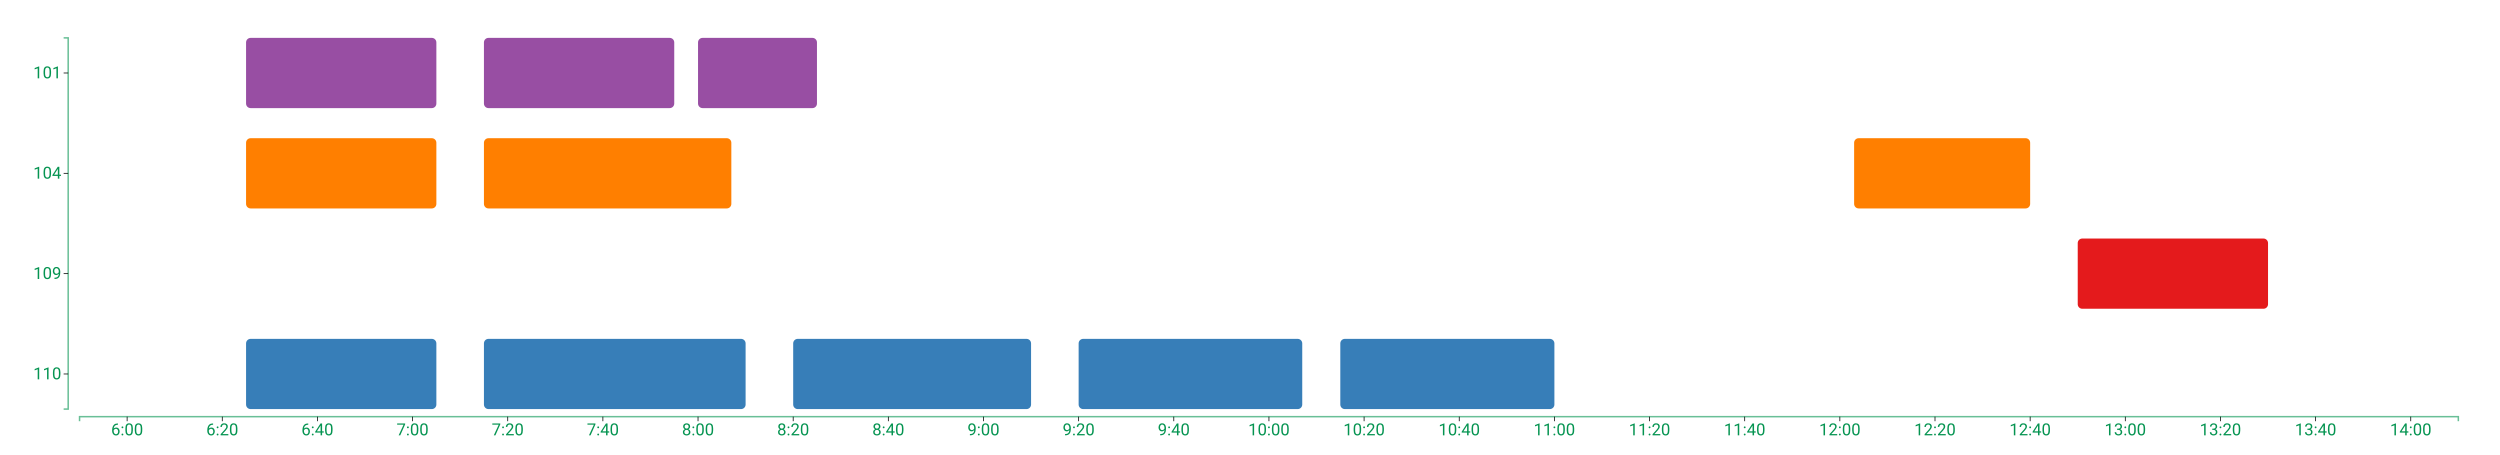
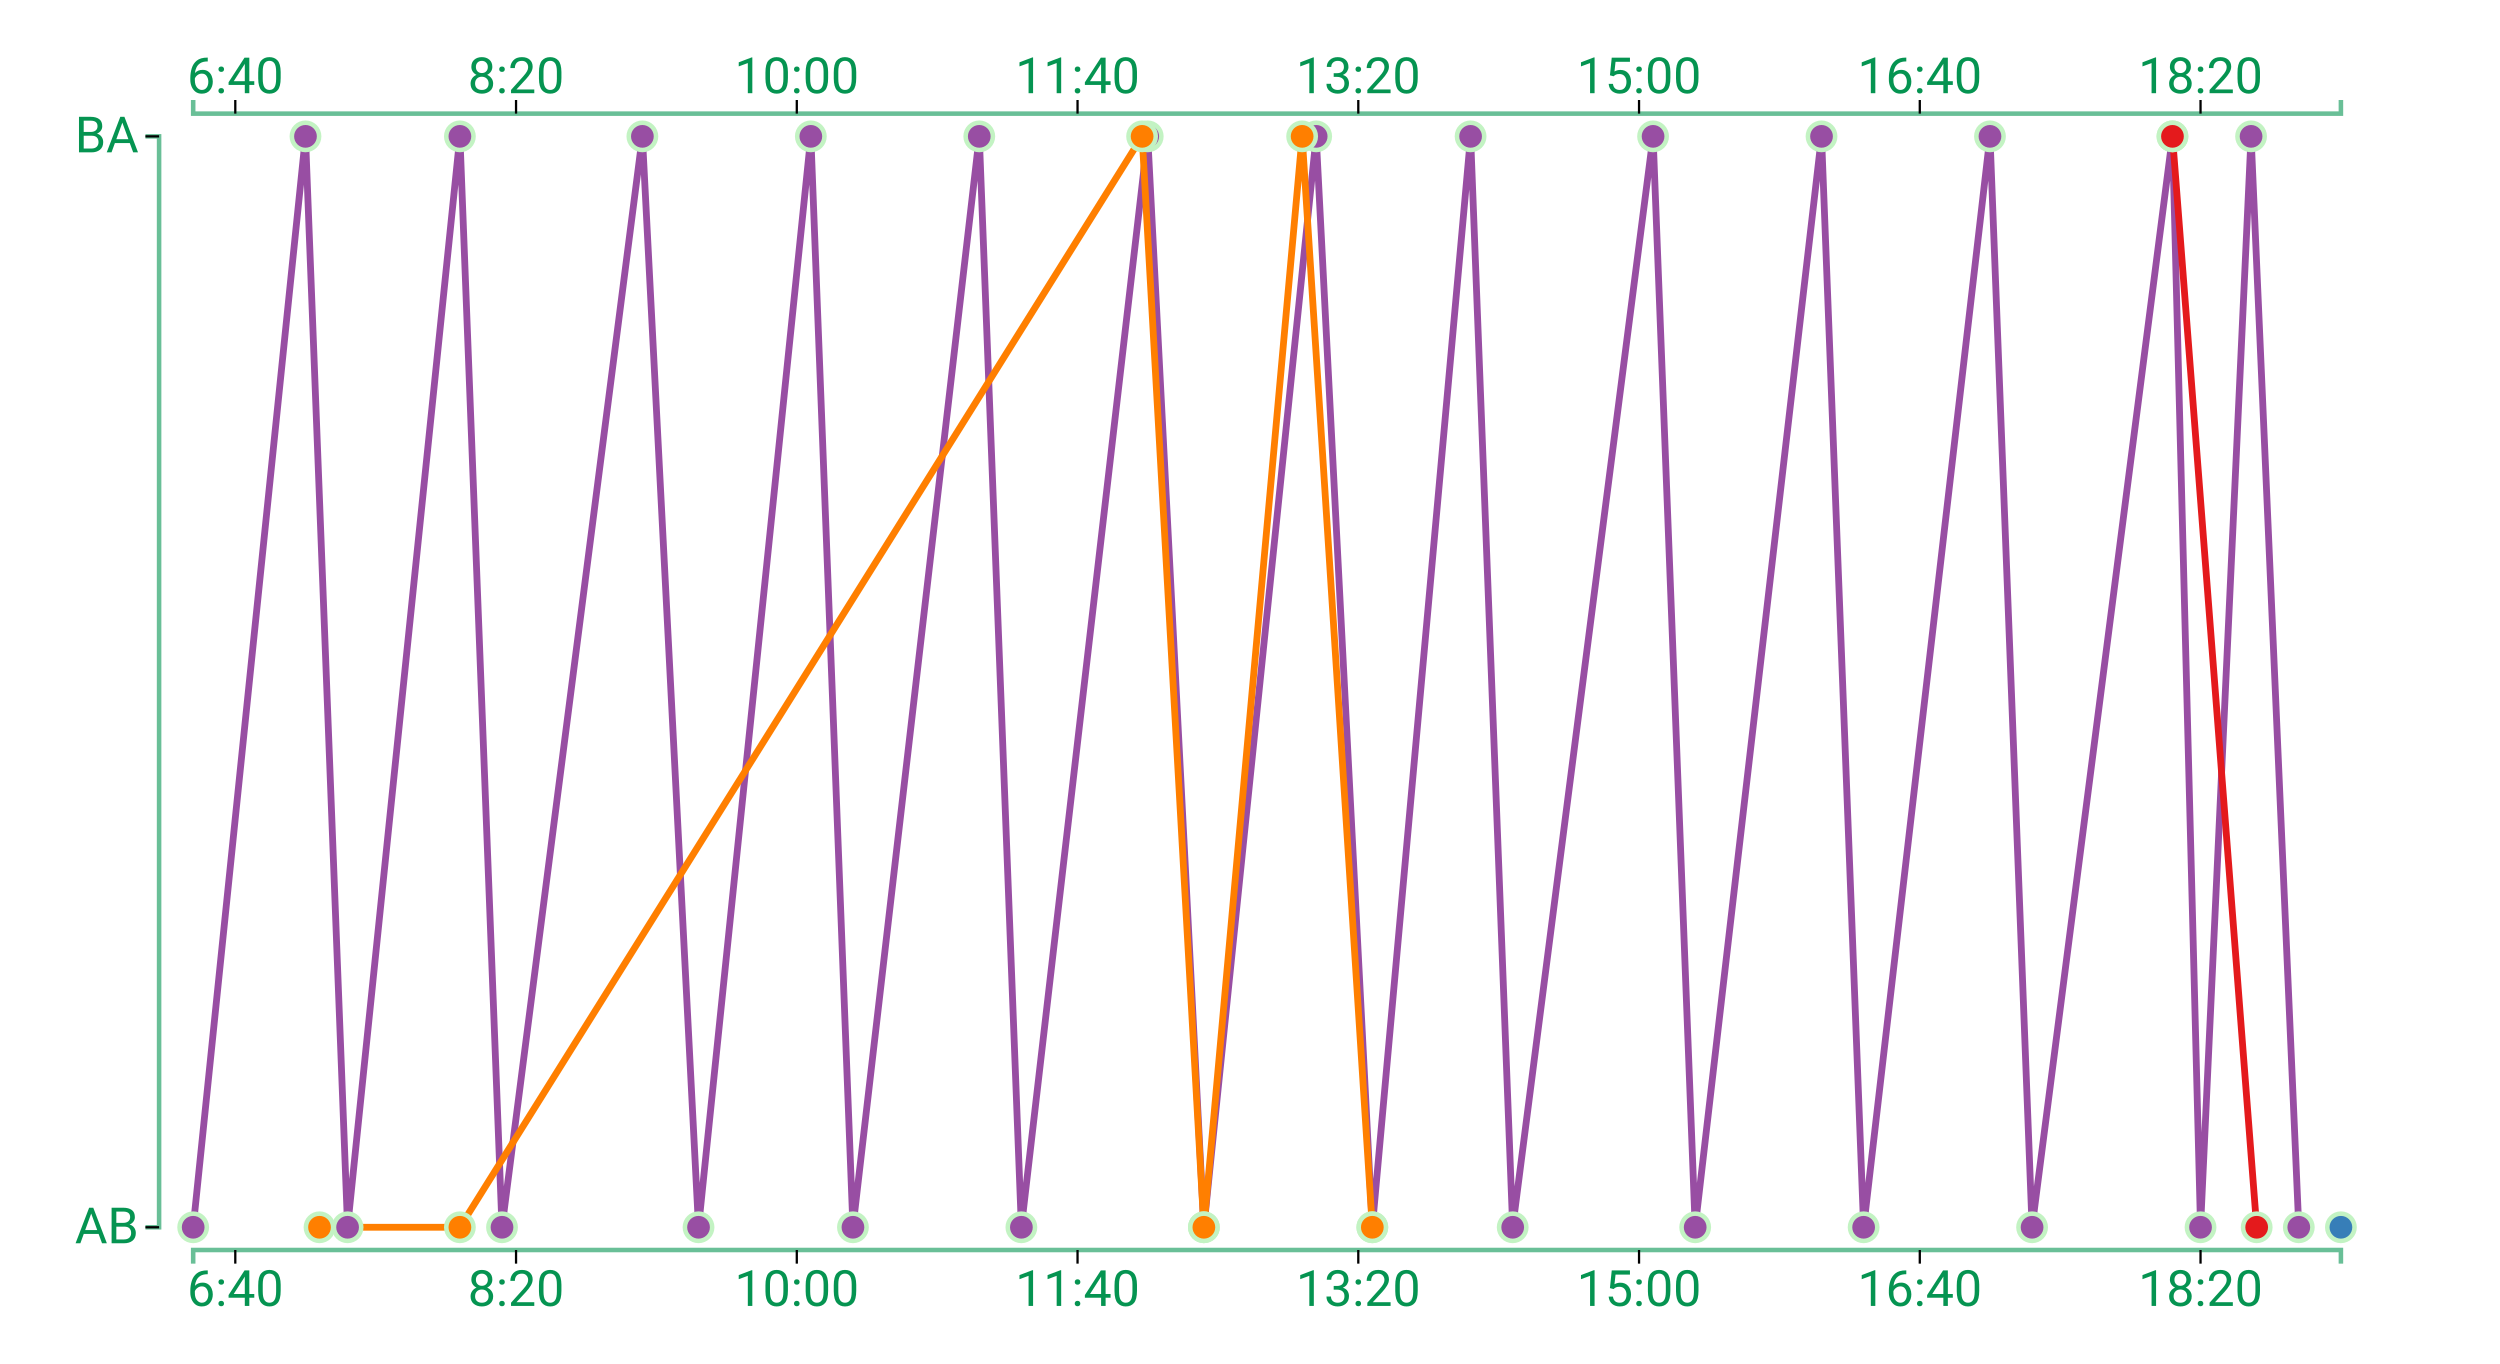
- <svg width="3300" height="600" class="svg-container">
-   <g transform="translate(90,50)">
-     <g transform="translate(0,500)" fill="none" font-size="10" font-family="sans-serif" text-anchor="middle">
-       <path class="domain" stroke="currentColor" d="M15,6V0H3155V6" stroke-width="2" opacity=".6" color="#059451" />
-       <g class="tick" opacity="1" transform="translate(77.8,0)">
-         <line stroke="currentColor" y2="6" />
-         <text fill="currentColor" y="9" dy="0.71em" font-size="22" font-family="Roboto" color="#059451">6:00</text>
-       </g>
-       <g class="tick" opacity="1" transform="translate(203.4,0)">
-         <line stroke="currentColor" y2="6" />
-         <text fill="currentColor" y="9" dy="0.71em" font-size="22" font-family="Roboto" color="#059451">6:20</text>
-       </g>
-       <g class="tick" opacity="1" transform="translate(329,0)">
+ <svg width="1100" height="600" class="svg-container">
+   <g transform="translate(70,60)">
+     <g transform="translate(0,490)" fill="none" font-size="10" font-family="sans-serif" text-anchor="middle">
+       <path class="domain" stroke="currentColor" d="M15,6V0H960V6" stroke-width="2" opacity=".6" color="#059451" />
+       <g class="tick" opacity="1" transform="translate(33.52941,0)">
        <line stroke="currentColor" y2="6" />
        <text fill="currentColor" y="9" dy="0.71em" font-size="22" font-family="Roboto" color="#059451">6:40</text>
      </g>
-       <g class="tick" opacity="1" transform="translate(454.6,0)">
-         <line stroke="currentColor" y2="6" />
-         <text fill="currentColor" y="9" dy="0.71em" font-size="22" font-family="Roboto" color="#059451">7:00</text>
-       </g>
-       <g class="tick" opacity="1" transform="translate(580.2,0)">
-         <line stroke="currentColor" y2="6" />
-         <text fill="currentColor" y="9" dy="0.71em" font-size="22" font-family="Roboto" color="#059451">7:20</text>
-       </g>
-       <g class="tick" opacity="1" transform="translate(705.8,0)">
-         <line stroke="currentColor" y2="6" />
-         <text fill="currentColor" y="9" dy="0.71em" font-size="22" font-family="Roboto" color="#059451">7:40</text>
-       </g>
-       <g class="tick" opacity="1" transform="translate(831.4,0)">
-         <line stroke="currentColor" y2="6" />
-         <text fill="currentColor" y="9" dy="0.71em" font-size="22" font-family="Roboto" color="#059451">8:00</text>
-       </g>
-       <g class="tick" opacity="1" transform="translate(957,0)">
+       <g class="tick" opacity="1" transform="translate(157.0588,0)">
        <line stroke="currentColor" y2="6" />
        <text fill="currentColor" y="9" dy="0.71em" font-size="22" font-family="Roboto" color="#059451">8:20</text>
      </g>
-       <g class="tick" opacity="1" transform="translate(1082.6,0)">
-         <line stroke="currentColor" y2="6" />
-         <text fill="currentColor" y="9" dy="0.71em" font-size="22" font-family="Roboto" color="#059451">8:40</text>
-       </g>
-       <g class="tick" opacity="1" transform="translate(1208.2,0)">
-         <line stroke="currentColor" y2="6" />
-         <text fill="currentColor" y="9" dy="0.71em" font-size="22" font-family="Roboto" color="#059451">9:00</text>
-       </g>
-       <g class="tick" opacity="1" transform="translate(1333.8,0)">
-         <line stroke="currentColor" y2="6" />
-         <text fill="currentColor" y="9" dy="0.71em" font-size="22" font-family="Roboto" color="#059451">9:20</text>
-       </g>
-       <g class="tick" opacity="1" transform="translate(1459.4,0)">
-         <line stroke="currentColor" y2="6" />
-         <text fill="currentColor" y="9" dy="0.71em" font-size="22" font-family="Roboto" color="#059451">9:40</text>
-       </g>
-       <g class="tick" opacity="1" transform="translate(1585,0)">
+       <g class="tick" opacity="1" transform="translate(280.5882,0)">
        <line stroke="currentColor" y2="6" />
        <text fill="currentColor" y="9" dy="0.71em" font-size="22" font-family="Roboto" color="#059451">10:00</text>
      </g>
-       <g class="tick" opacity="1" transform="translate(1710.6,0)">
-         <line stroke="currentColor" y2="6" />
-         <text fill="currentColor" y="9" dy="0.71em" font-size="22" font-family="Roboto" color="#059451">10:20</text>
-       </g>
-       <g class="tick" opacity="1" transform="translate(1836.2,0)">
-         <line stroke="currentColor" y2="6" />
-         <text fill="currentColor" y="9" dy="0.71em" font-size="22" font-family="Roboto" color="#059451">10:40</text>
-       </g>
-       <g class="tick" opacity="1" transform="translate(1961.8,0)">
-         <line stroke="currentColor" y2="6" />
-         <text fill="currentColor" y="9" dy="0.71em" font-size="22" font-family="Roboto" color="#059451">11:00</text>
-       </g>
-       <g class="tick" opacity="1" transform="translate(2087.4,0)">
-         <line stroke="currentColor" y2="6" />
-         <text fill="currentColor" y="9" dy="0.71em" font-size="22" font-family="Roboto" color="#059451">11:20</text>
-       </g>
-       <g class="tick" opacity="1" transform="translate(2213,0)">
+       <g class="tick" opacity="1" transform="translate(404.1176,0)">
        <line stroke="currentColor" y2="6" />
        <text fill="currentColor" y="9" dy="0.71em" font-size="22" font-family="Roboto" color="#059451">11:40</text>
      </g>
-       <g class="tick" opacity="1" transform="translate(2338.6,0)">
-         <line stroke="currentColor" y2="6" />
-         <text fill="currentColor" y="9" dy="0.71em" font-size="22" font-family="Roboto" color="#059451">12:00</text>
-       </g>
-       <g class="tick" opacity="1" transform="translate(2464.2,0)">
-         <line stroke="currentColor" y2="6" />
-         <text fill="currentColor" y="9" dy="0.71em" font-size="22" font-family="Roboto" color="#059451">12:20</text>
-       </g>
-       <g class="tick" opacity="1" transform="translate(2589.8,0)">
-         <line stroke="currentColor" y2="6" />
-         <text fill="currentColor" y="9" dy="0.71em" font-size="22" font-family="Roboto" color="#059451">12:40</text>
-       </g>
-       <g class="tick" opacity="1" transform="translate(2715.4,0)">
-         <line stroke="currentColor" y2="6" />
-         <text fill="currentColor" y="9" dy="0.71em" font-size="22" font-family="Roboto" color="#059451">13:00</text>
-       </g>
-       <g class="tick" opacity="1" transform="translate(2841,0)">
+       <g class="tick" opacity="1" transform="translate(527.6471,0)">
        <line stroke="currentColor" y2="6" />
        <text fill="currentColor" y="9" dy="0.71em" font-size="22" font-family="Roboto" color="#059451">13:20</text>
      </g>
-       <g class="tick" opacity="1" transform="translate(2966.6,0)">
+       <g class="tick" opacity="1" transform="translate(651.1765,0)">
        <line stroke="currentColor" y2="6" />
-         <text fill="currentColor" y="9" dy="0.71em" font-size="22" font-family="Roboto" color="#059451">13:40</text>
+         <text fill="currentColor" y="9" dy="0.71em" font-size="22" font-family="Roboto" color="#059451">15:00</text>
      </g>
-       <g class="tick" opacity="1" transform="translate(3092.2,0)">
+       <g class="tick" opacity="1" transform="translate(774.7059,0)">
        <line stroke="currentColor" y2="6" />
-         <text fill="currentColor" y="9" dy="0.71em" font-size="22" font-family="Roboto" color="#059451">14:00</text>
+         <text fill="currentColor" y="9" dy="0.71em" font-size="22" font-family="Roboto" color="#059451">16:40</text>
+       </g>
+       <g class="tick" opacity="1" transform="translate(898.2353,0)">
+         <line stroke="currentColor" y2="6" />
+         <text fill="currentColor" y="9" dy="0.71em" font-size="22" font-family="Roboto" color="#059451">18:20</text>
+       </g>
+     </g>
+     <g transform="translate(0,-10)" fill="none" font-size="10" font-family="sans-serif" text-anchor="middle">
+       <path class="domain" stroke="currentColor" d="M15,-6V0H960V-6" stroke-width="2" opacity=".6" color="#059451" />
+       <g class="tick" opacity="1" transform="translate(33.52941,0)">
+         <line stroke="currentColor" y2="-6" />
+         <text fill="currentColor" y="-9" dy="0em" font-size="22" font-family="Roboto" color="#059451">6:40</text>
+       </g>
+       <g class="tick" opacity="1" transform="translate(157.0588,0)">
+         <line stroke="currentColor" y2="-6" />
+         <text fill="currentColor" y="-9" dy="0em" font-size="22" font-family="Roboto" color="#059451">8:20</text>
+       </g>
+       <g class="tick" opacity="1" transform="translate(280.5882,0)">
+         <line stroke="currentColor" y2="-6" />
+         <text fill="currentColor" y="-9" dy="0em" font-size="22" font-family="Roboto" color="#059451">10:00</text>
+       </g>
+       <g class="tick" opacity="1" transform="translate(404.1176,0)">
+         <line stroke="currentColor" y2="-6" />
+         <text fill="currentColor" y="-9" dy="0em" font-size="22" font-family="Roboto" color="#059451">11:40</text>
+       </g>
+       <g class="tick" opacity="1" transform="translate(527.6471,0)">
+         <line stroke="currentColor" y2="-6" />
+         <text fill="currentColor" y="-9" dy="0em" font-size="22" font-family="Roboto" color="#059451">13:20</text>
+       </g>
+       <g class="tick" opacity="1" transform="translate(651.1765,0)">
+         <line stroke="currentColor" y2="-6" />
+         <text fill="currentColor" y="-9" dy="0em" font-size="22" font-family="Roboto" color="#059451">15:00</text>
+       </g>
+       <g class="tick" opacity="1" transform="translate(774.7059,0)">
+         <line stroke="currentColor" y2="-6" />
+         <text fill="currentColor" y="-9" dy="0em" font-size="22" font-family="Roboto" color="#059451">16:40</text>
+       </g>
+       <g class="tick" opacity="1" transform="translate(898.2353,0)">
+         <line stroke="currentColor" y2="-6" />
+         <text fill="currentColor" y="-9" dy="0em" font-size="22" font-family="Roboto" color="#059451">18:20</text>
      </g>
    </g>
    <g fill="none" font-size="10" font-family="sans-serif" text-anchor="end">
-       <path class="domain" stroke="currentColor" d="M-6,0H0V490H-6" stroke-width="2" opacity=".6" color="#059451" />
-       <g class="tick" opacity="1" transform="translate(0,46.35135)">
+       <path class="domain" stroke="currentColor" d="M-6,480H0V0H-6" stroke-width="2" opacity=".6" color="#059451" />
+       <g class="tick" opacity="1" transform="translate(0,480)">
        <line stroke="currentColor" x2="-6" />
-         <text fill="currentColor" x="-9" dy="0.32em" font-size="22" font-family="Roboto" color="#059451">101</text>
+         <text fill="currentColor" x="-9" dy="0.32em" font-size="22" font-family="Roboto" color="#059451">AB</text>
      </g>
-       <g class="tick" opacity="1" transform="translate(0,178.7838)">
+       <g class="tick" opacity="1" transform="translate(0,0)">
        <line stroke="currentColor" x2="-6" />
-         <text fill="currentColor" x="-9" dy="0.32em" font-size="22" font-family="Roboto" color="#059451">104</text>
-       </g>
-       <g class="tick" opacity="1" transform="translate(0,311.2162)">
-         <line stroke="currentColor" x2="-6" />
-         <text fill="currentColor" x="-9" dy="0.32em" font-size="22" font-family="Roboto" color="#059451">109</text>
-       </g>
-       <g class="tick" opacity="1" transform="translate(0,443.6486)">
-         <line stroke="currentColor" x2="-6" />
-         <text fill="currentColor" x="-9" dy="0.32em" font-size="22" font-family="Roboto" color="#059451">110</text>
+         <text fill="currentColor" x="-9" dy="0.32em" font-size="22" font-family="Roboto" color="#059451">BA</text>
      </g>
    </g>
-     <rect y="0" height="92.703" width="251.2" rx="6" ry="6" transform="translate(234.8,0)" style="fill: rgb(152, 78, 163);" />
-     <rect y="0" height="92.703" width="251.2" rx="6" ry="6" transform="translate(548.8,0)" style="fill: rgb(152, 78, 163);" />
-     <rect y="0" height="92.703" width="157" rx="6" ry="6" transform="translate(831.4,0)" style="fill: rgb(152, 78, 163);" />
-     <rect y="0" height="92.703" width="251.2" rx="6" ry="6" transform="translate(234.8,132.4324)" style="fill: rgb(255, 127, 0);" />
-     <rect y="0" height="92.703" width="326.56" rx="6" ry="6" transform="translate(548.8,132.4324)" style="fill: rgb(255, 127, 0);" />
-     <rect y="0" height="92.703" width="232.36" rx="6" ry="6" transform="translate(2357.44,132.4324)" style="fill: rgb(255, 127, 0);" />
-     <rect y="0" height="92.703" width="251.2" rx="6" ry="6" transform="translate(2652.6,264.8649)" style="fill: rgb(228, 26, 28);" />
-     <rect y="0" height="92.703" width="251.2" rx="6" ry="6" transform="translate(234.8,397.2973)" style="fill: rgb(55, 126, 184);" />
-     <rect y="0" height="92.703" width="345.4" rx="6" ry="6" transform="translate(548.8,397.2973)" style="fill: rgb(55, 126, 184);" />
-     <rect y="0" height="92.703" width="314" rx="6" ry="6" transform="translate(957,397.2973)" style="fill: rgb(55, 126, 184);" />
-     <rect y="0" height="92.703" width="295.16" rx="6" ry="6" transform="translate(1333.8,397.2973)" style="fill: rgb(55, 126, 184);" />
-     <rect y="0" height="92.703" width="282.6" rx="6" ry="6" transform="translate(1679.2,397.2973)" style="fill: rgb(55, 126, 184);" />
+     <g>
+       <path fill="none" stroke-linejoin="round" stroke-linecap="round" stroke="#984EA3" stroke-width="3" d="M15,480L64.412,0L82.941,480L132.353,0L150.882,480L212.647,0L237.353,480L286.765,0L305.294,480L360.882,0L379.412,480L435,0L459.706,480L509.118,0L533.824,480L577.059,0L595.588,480L657.353,0L675.882,480L731.471,0L750,480L805.588,0L824.118,480L885.882,0L898.235,480L920.471,0L941.471,480" />
+     </g>
+     <g>
+       <path fill="none" stroke-linejoin="round" stroke-linecap="round" stroke="#FF7F00" stroke-width="3" d="M70.588,480L132.353,480L432.529,0L459.706,480L502.941,0L533.824,480" />
+     </g>
+     <g>
+       <path fill="none" stroke-linejoin="round" stroke-linecap="round" stroke="#E41A1C" stroke-width="3" d="M885.882,0L922.941,480" />
+     </g>
+     <g>
+       <path fill="none" stroke-linejoin="round" stroke-linecap="round" stroke="#377EB8" stroke-width="3" d="M960,480Z" />
+     </g>
+     <circle stroke="#c3f3c3" stroke-width="2" r="6" cx="15" cy="480" style="fill: rgb(152, 78, 163);" />
+     <circle stroke="#c3f3c3" stroke-width="2" r="6" cx="64.412" cy="0" style="fill: rgb(152, 78, 163);" />
+     <circle stroke="#c3f3c3" stroke-width="2" r="6" cx="82.941" cy="480" style="fill: rgb(152, 78, 163);" />
+     <circle stroke="#c3f3c3" stroke-width="2" r="6" cx="132.353" cy="0" style="fill: rgb(152, 78, 163);" />
+     <circle stroke="#c3f3c3" stroke-width="2" r="6" cx="150.882" cy="480" style="fill: rgb(152, 78, 163);" />
+     <circle stroke="#c3f3c3" stroke-width="2" r="6" cx="212.647" cy="0" style="fill: rgb(152, 78, 163);" />
+     <circle stroke="#c3f3c3" stroke-width="2" r="6" cx="237.353" cy="480" style="fill: rgb(152, 78, 163);" />
+     <circle stroke="#c3f3c3" stroke-width="2" r="6" cx="286.765" cy="0" style="fill: rgb(152, 78, 163);" />
+     <circle stroke="#c3f3c3" stroke-width="2" r="6" cx="305.294" cy="480" style="fill: rgb(152, 78, 163);" />
+     <circle stroke="#c3f3c3" stroke-width="2" r="6" cx="360.882" cy="0" style="fill: rgb(152, 78, 163);" />
+     <circle stroke="#c3f3c3" stroke-width="2" r="6" cx="379.412" cy="480" style="fill: rgb(152, 78, 163);" />
+     <circle stroke="#c3f3c3" stroke-width="2" r="6" cx="435" cy="0" style="fill: rgb(152, 78, 163);" />
+     <circle stroke="#c3f3c3" stroke-width="2" r="6" cx="459.706" cy="480" style="fill: rgb(152, 78, 163);" />
+     <circle stroke="#c3f3c3" stroke-width="2" r="6" cx="509.118" cy="0" style="fill: rgb(152, 78, 163);" />
+     <circle stroke="#c3f3c3" stroke-width="2" r="6" cx="533.824" cy="480" style="fill: rgb(152, 78, 163);" />
+     <circle stroke="#c3f3c3" stroke-width="2" r="6" cx="577.059" cy="0" style="fill: rgb(152, 78, 163);" />
+     <circle stroke="#c3f3c3" stroke-width="2" r="6" cx="595.588" cy="480" style="fill: rgb(152, 78, 163);" />
+     <circle stroke="#c3f3c3" stroke-width="2" r="6" cx="657.353" cy="0" style="fill: rgb(152, 78, 163);" />
+     <circle stroke="#c3f3c3" stroke-width="2" r="6" cx="675.882" cy="480" style="fill: rgb(152, 78, 163);" />
+     <circle stroke="#c3f3c3" stroke-width="2" r="6" cx="731.471" cy="0" style="fill: rgb(152, 78, 163);" />
+     <circle stroke="#c3f3c3" stroke-width="2" r="6" cx="750" cy="480" style="fill: rgb(152, 78, 163);" />
+     <circle stroke="#c3f3c3" stroke-width="2" r="6" cx="805.588" cy="0" style="fill: rgb(152, 78, 163);" />
+     <circle stroke="#c3f3c3" stroke-width="2" r="6" cx="824.118" cy="480" style="fill: rgb(152, 78, 163);" />
+     <circle stroke="#c3f3c3" stroke-width="2" r="6" cx="885.882" cy="0" style="fill: rgb(152, 78, 163);" />
+     <circle stroke="#c3f3c3" stroke-width="2" r="6" cx="898.235" cy="480" style="fill: rgb(152, 78, 163);" />
+     <circle stroke="#c3f3c3" stroke-width="2" r="6" cx="920.471" cy="0" style="fill: rgb(152, 78, 163);" />
+     <circle stroke="#c3f3c3" stroke-width="2" r="6" cx="941.471" cy="480" style="fill: rgb(152, 78, 163);" />
+     <circle stroke="#c3f3c3" stroke-width="2" r="6" cx="70.588" cy="480" style="fill: rgb(255, 127, 0);" />
+     <circle stroke="#c3f3c3" stroke-width="2" r="6" cx="132.353" cy="480" style="fill: rgb(255, 127, 0);" />
+     <circle stroke="#c3f3c3" stroke-width="2" r="6" cx="432.529" cy="0" style="fill: rgb(255, 127, 0);" />
+     <circle stroke="#c3f3c3" stroke-width="2" r="6" cx="459.706" cy="480" style="fill: rgb(255, 127, 0);" />
+     <circle stroke="#c3f3c3" stroke-width="2" r="6" cx="502.941" cy="0" style="fill: rgb(255, 127, 0);" />
+     <circle stroke="#c3f3c3" stroke-width="2" r="6" cx="533.824" cy="480" style="fill: rgb(255, 127, 0);" />
+     <circle stroke="#c3f3c3" stroke-width="2" r="6" cx="885.882" cy="0" style="fill: rgb(228, 26, 28);" />
+     <circle stroke="#c3f3c3" stroke-width="2" r="6" cx="922.941" cy="480" style="fill: rgb(228, 26, 28);" />
+     <circle stroke="#c3f3c3" stroke-width="2" r="6" cx="960" cy="480" style="fill: rgb(55, 126, 184);" />
  </g>
</svg>
